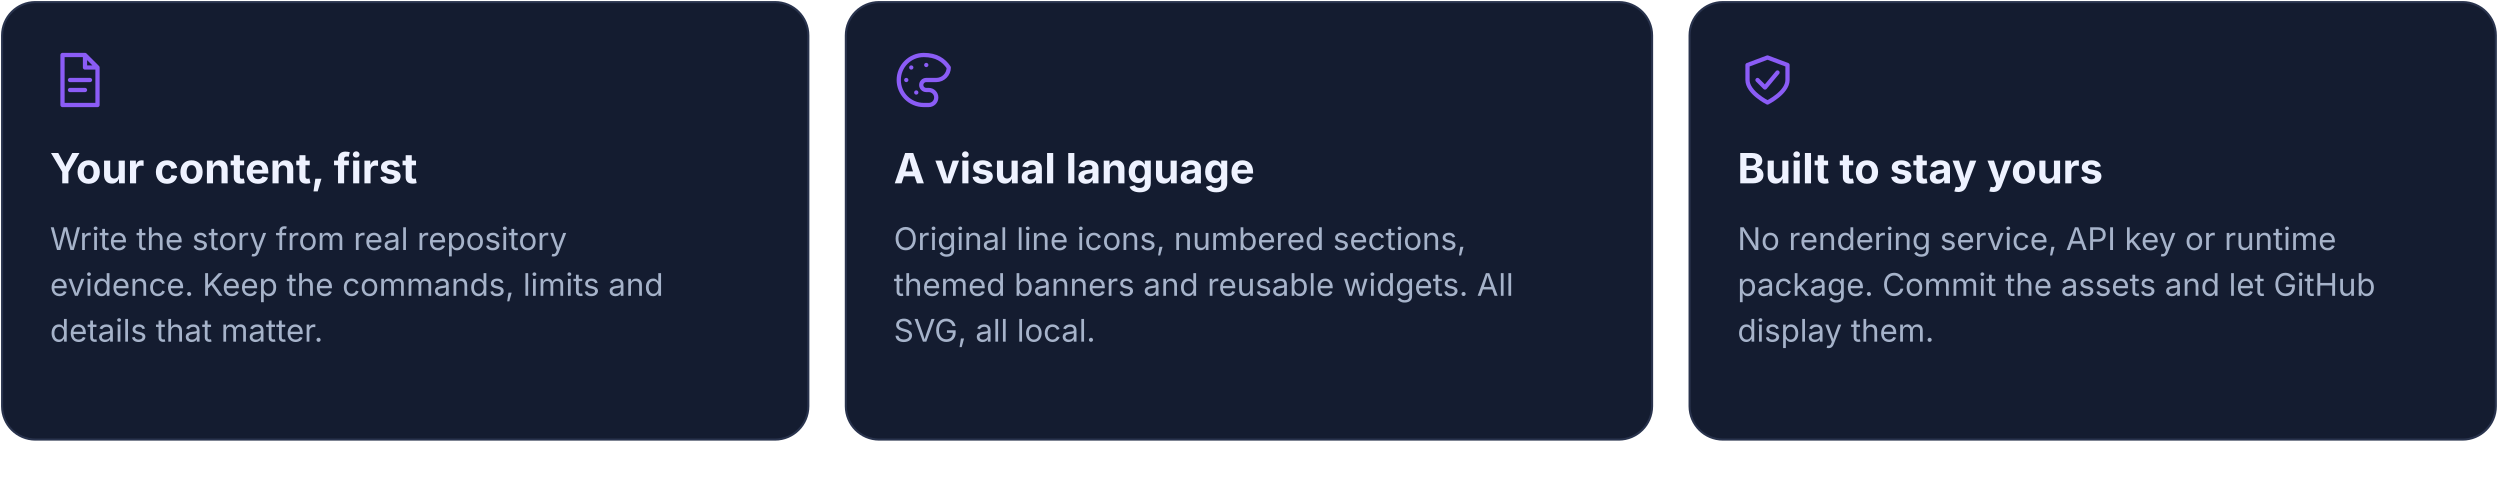
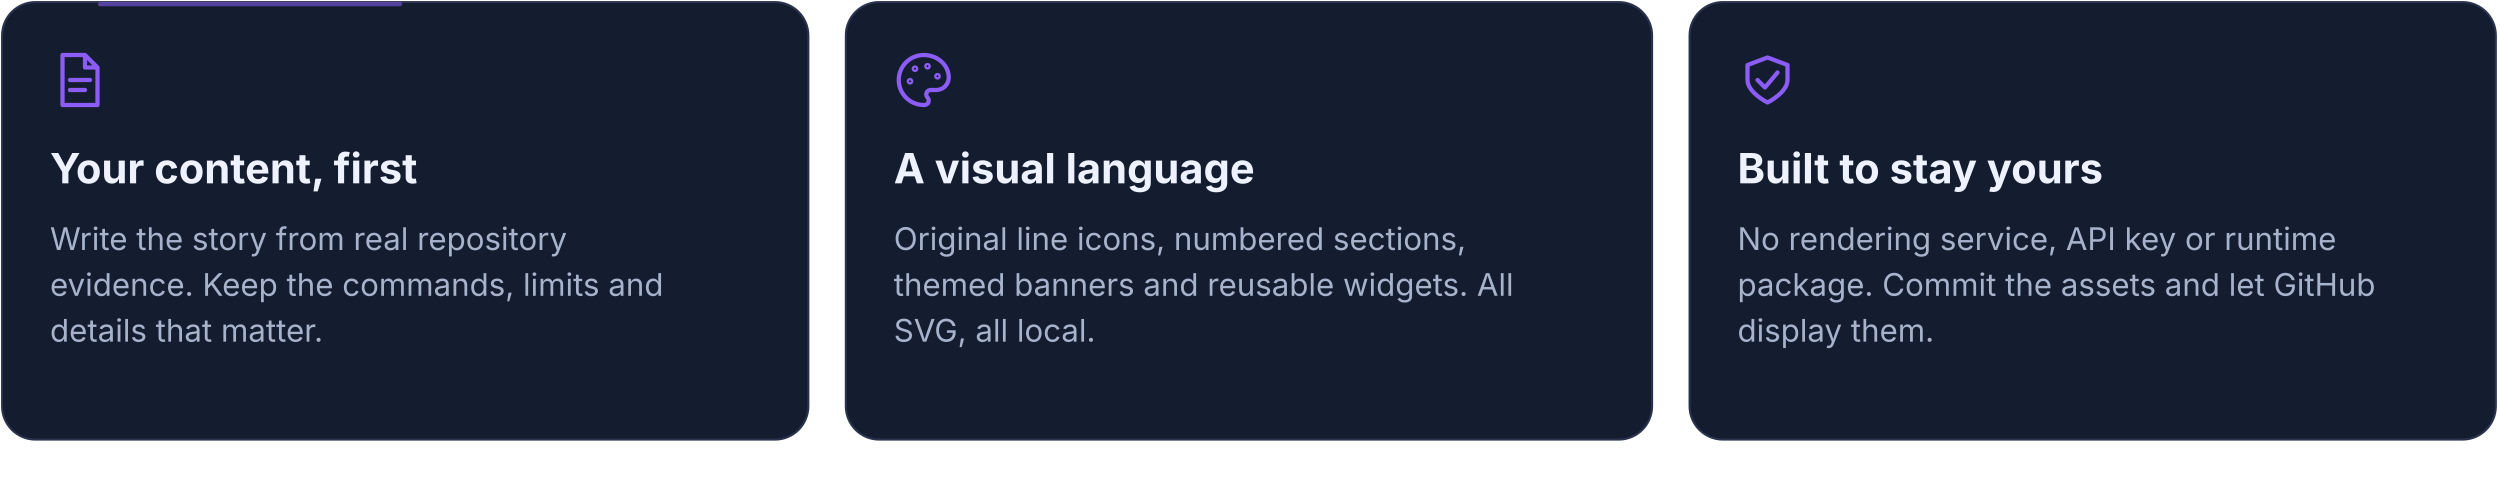
- <svg xmlns="http://www.w3.org/2000/svg" width="1200" height="230" viewBox="0 0 1200 230" role="img" aria-label="Your content, first: Write the story from real repository evidence. Keep the commands, limits and details that matter. · A visual language: Original line icons, numbered sections, themed banners and reusable widgets. All SVG, all local. · Built to stay yours: No rendering service, API key or runtime package. Commit the assets and let GitHub display them.">
+ <svg xmlns="http://www.w3.org/2000/svg" width="1200" height="230" viewBox="0 0 1200 230" role="img" aria-label="Your content, first: Write the story from real repository evidence. Keep the commands, limits and details that matter. · A visual language: Original line icons, numbered sections, themed banners and reusable widgets. All SVG, all local. · Built to stay yours: No rendering service, API key or runtime package. Commit the assets and let GitHub display them." data-readme-motion="subtle">
  <defs>
    <linearGradient id="brand">
      <stop stop-color="#8b5cf6" />
      <stop offset="1" stop-color="#22d3ee" />
    </linearGradient>
  </defs>
  <style>text{font-family:Inter,Segoe UI,Arial,sans-serif}</style>
  <g transform="translate(0 0)">
    <rect x="1" y="1" width="387" height="210" rx="16" fill="#141c30" stroke="#29334d" />
    <g transform="translate(24 24) scale(1.2)" fill="none" stroke="#8b5cf6" stroke-width="1.7" stroke-linecap="round" stroke-linejoin="round">
      <path d="M14 2H5v20h14V7Zm0 0v5h5M8 12h8m-8 4h6" />
    </g>
    <text x="24" y="88" font-size="20" fill="#eef2ff" font-weight="700">Your content, first</text>
    <text x="24" y="120" font-size="15" fill="#a6b3ca" font-weight="400">Write the story from real repository</text>
    <text x="24" y="142" font-size="15" fill="#a6b3ca" font-weight="400">evidence. Keep the commands, limits and</text>
    <text x="24" y="164" font-size="15" fill="#a6b3ca" font-weight="400">details that matter.</text>
  </g>
  <g transform="translate(405 0)">
    <rect x="1" y="1" width="387" height="210" rx="16" fill="#141c30" stroke="#29334d" />
    <g transform="translate(24 24) scale(1.2)" fill="none" stroke="#8b5cf6" stroke-width="1.7" stroke-linecap="round" stroke-linejoin="round">
-       <path d="M12 2a10 10 0 1 0 0 20h2a3 3 0 0 0 0-6h-1a2 2 0 0 1 0-4h4a5 5 0 0 0 5-5c-2-3-5-5-10-5Z" />
-       <path d="M7 7h.01M5 12h.01M9 17h.01M13 6h.01" />
+       <path d="M12 22a1 1 0 0 1 0-20 10 9 0 0 1 10 9 5 5 0 0 1-5 5h-2.25a1.75 1.75 0 0 0-1.4 2.8l.3.4a1.75 1.75 0 0 1-1.4 2.8z" />
+       <circle cx="13.5" cy="6.5" r=".5" fill="currentColor" />
+       <circle cx="17.5" cy="10.5" r=".5" fill="currentColor" />
+       <circle cx="6.5" cy="12.5" r=".5" fill="currentColor" />
+       <circle cx="8.5" cy="7.5" r=".5" fill="currentColor" />
    </g>
    <text x="24" y="88" font-size="20" fill="#eef2ff" font-weight="700">A visual language</text>
    <text x="24" y="120" font-size="15" fill="#a6b3ca" font-weight="400">Original line icons, numbered sections,</text>
    <text x="24" y="142" font-size="15" fill="#a6b3ca" font-weight="400">themed banners and reusable widgets. All</text>
    <text x="24" y="164" font-size="15" fill="#a6b3ca" font-weight="400">SVG, all local.</text>
  </g>
  <g transform="translate(810 0)">
    <rect x="1" y="1" width="387" height="210" rx="16" fill="#141c30" stroke="#29334d" />
    <g transform="translate(24 24) scale(1.2)" fill="none" stroke="#8b5cf6" stroke-width="1.7" stroke-linecap="round" stroke-linejoin="round">
      <path d="m12 3 8 3v6c0 5-8 9-8 9s-8-4-8-9V6Z" />
      <path d="m8 12 3 3 5-6" />
    </g>
    <text x="24" y="88" font-size="20" fill="#eef2ff" font-weight="700">Built to stay yours</text>
    <text x="24" y="120" font-size="15" fill="#a6b3ca" font-weight="400">No rendering service, API key or runtime</text>
    <text x="24" y="142" font-size="15" fill="#a6b3ca" font-weight="400">package. Commit the assets and let GitHub</text>
    <text x="24" y="164" font-size="15" fill="#a6b3ca" font-weight="400">display them.</text>
  </g>
+   <style data-readme-builder-motion="1">
+ @keyframes rb-accent {0%,100%{filter:brightness(1)}50%{filter:brightness(1.3)}}
+ @keyframes rb-trace {from{stroke-dashoffset:1200}to{stroke-dashoffset:0}}
+ svg[data-readme-motion] .rb-motion-line{animation:rb-trace 2s ease-in-out 2;stroke-dasharray:144 1200;stroke-dashoffset:0;opacity:.55}
+ svg[data-readme-motion] &gt; path,svg[data-readme-motion] &gt; g:not(.rb-motion-layer){animation:rb-accent 2s ease-in-out 2}
+ @media (prefers-reduced-motion:reduce){svg[data-readme-motion] .rb-motion-line,svg[data-readme-motion] &gt; path,svg[data-readme-motion] &gt; g:not(.rb-motion-layer){animation:none!important;filter:none!important}}
+ </style>
+   <g class="rb-motion-layer" aria-hidden="true" pointer-events="none">
+     <path class="rb-motion-line" d="M48 2h1104" fill="none" stroke="#8b5cf6" stroke-width="2" stroke-linecap="round" />
+   </g>
</svg>
